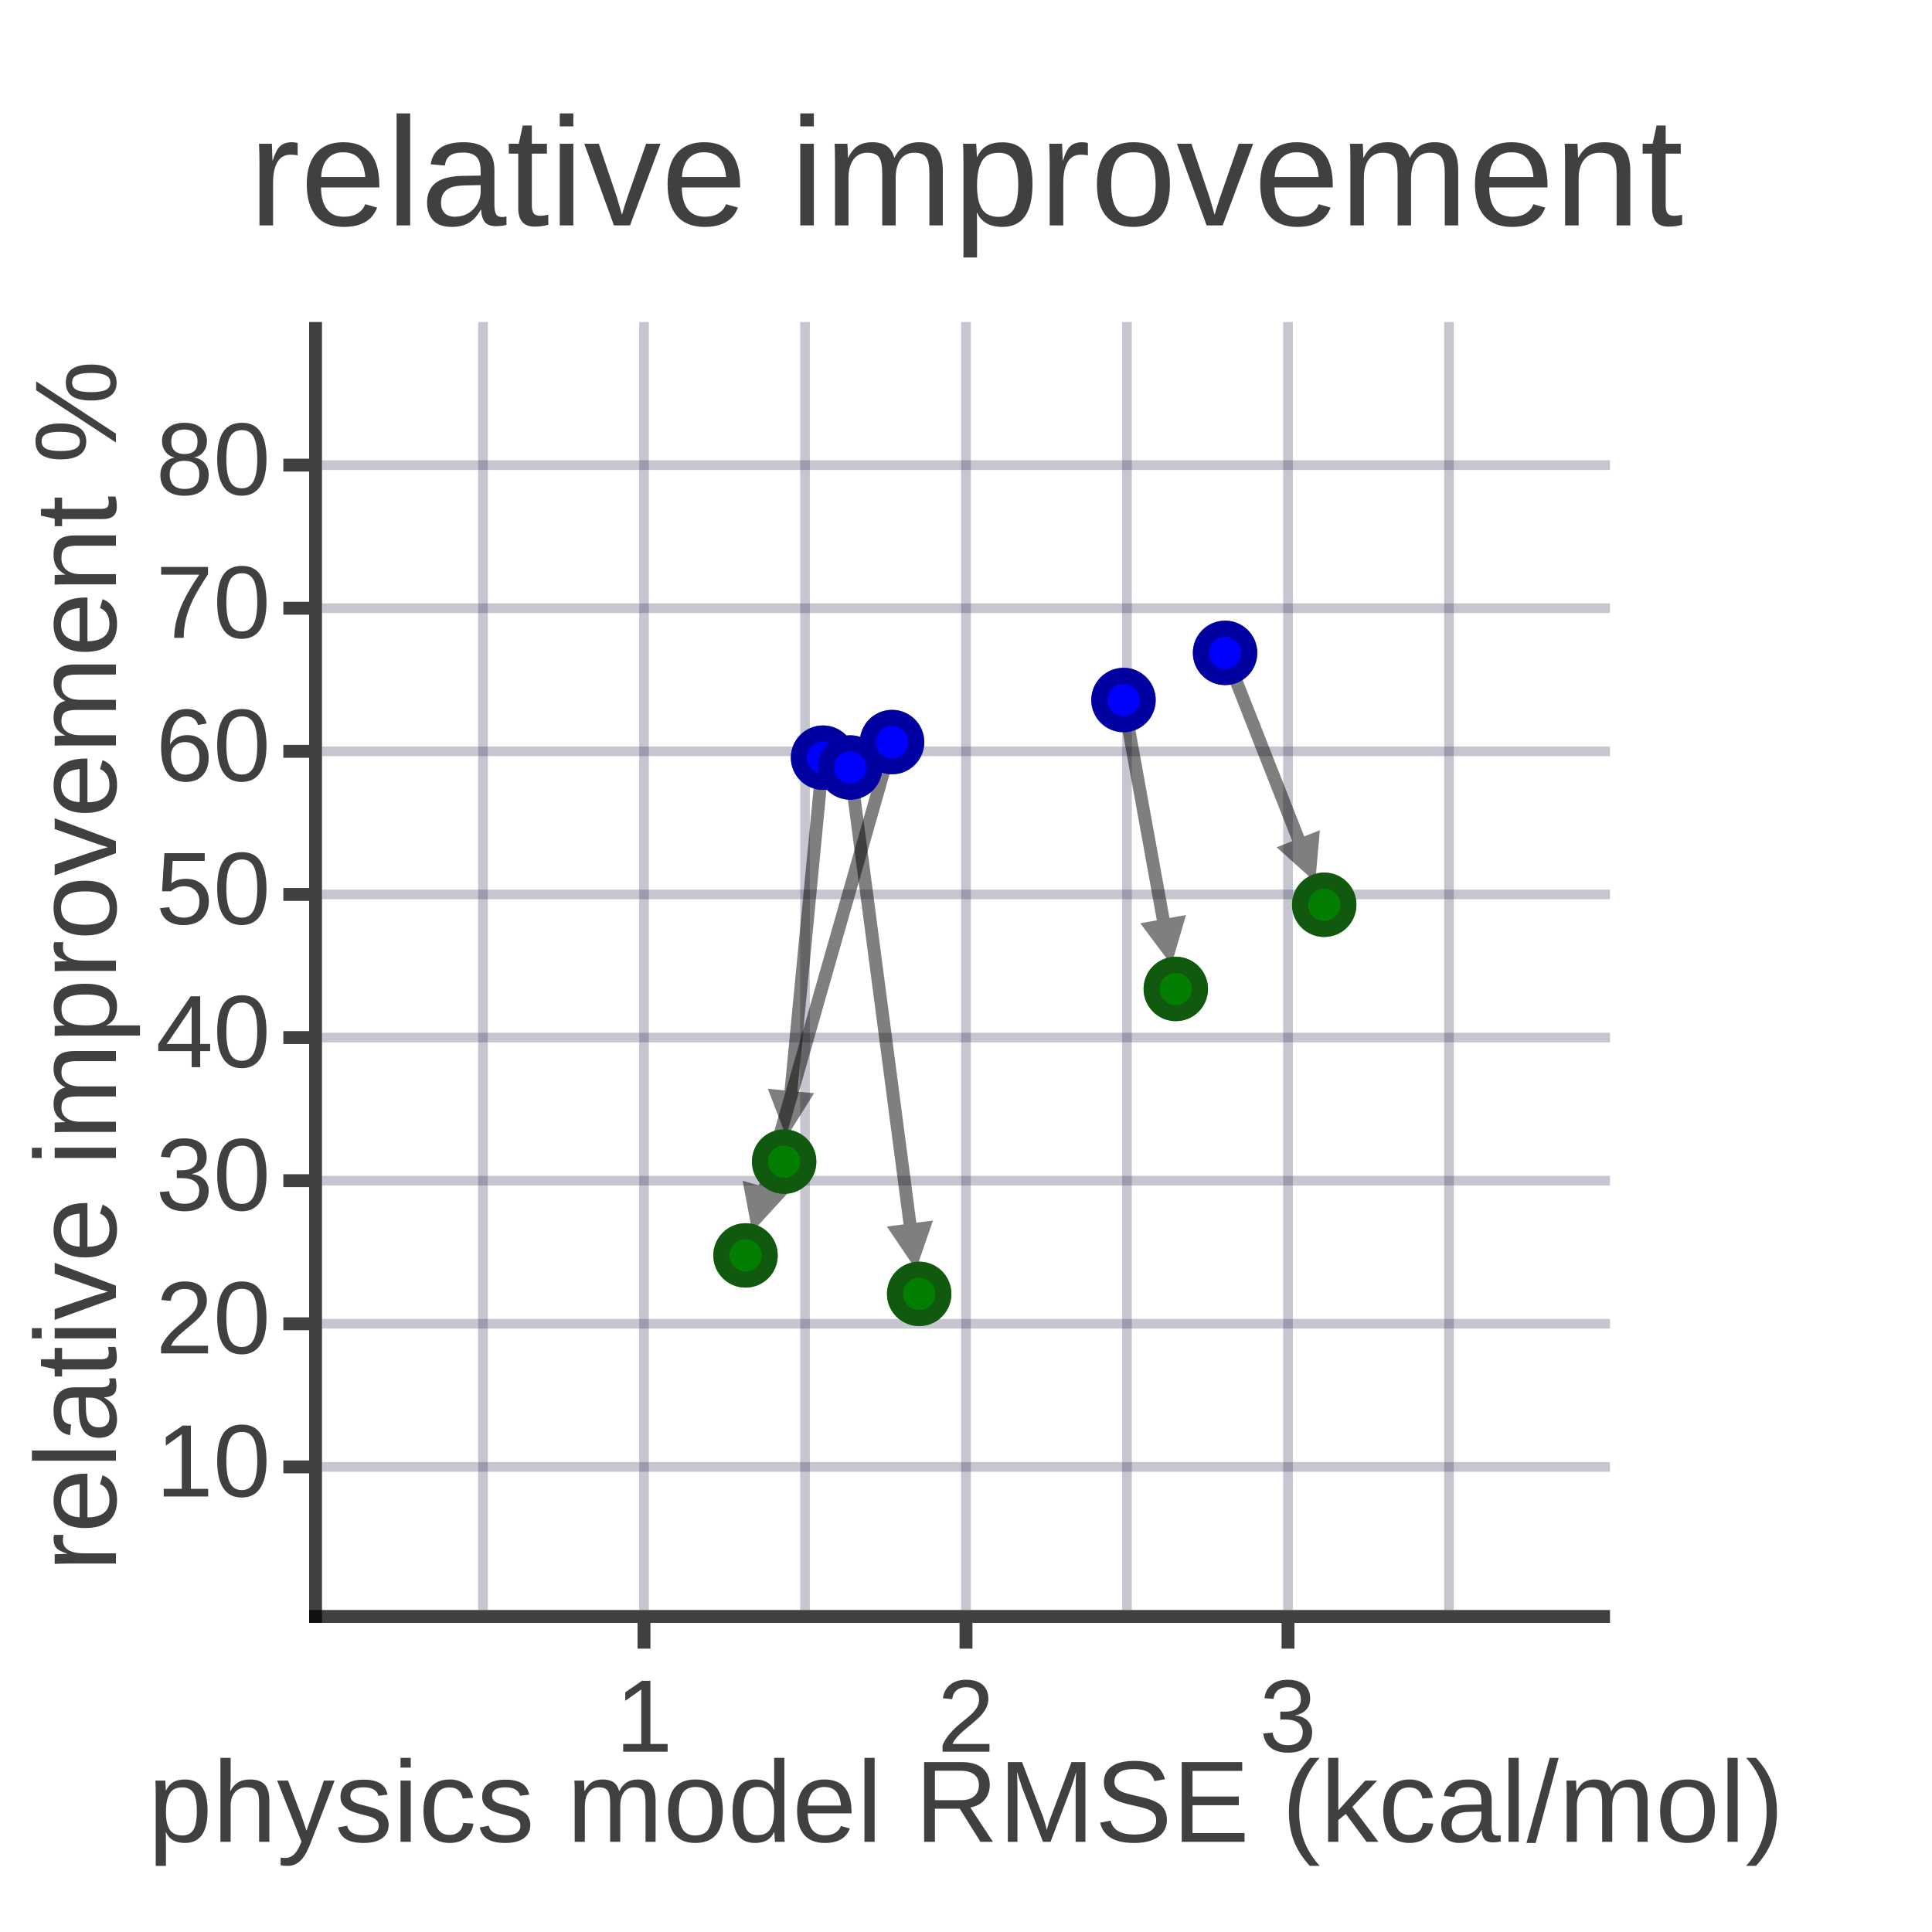
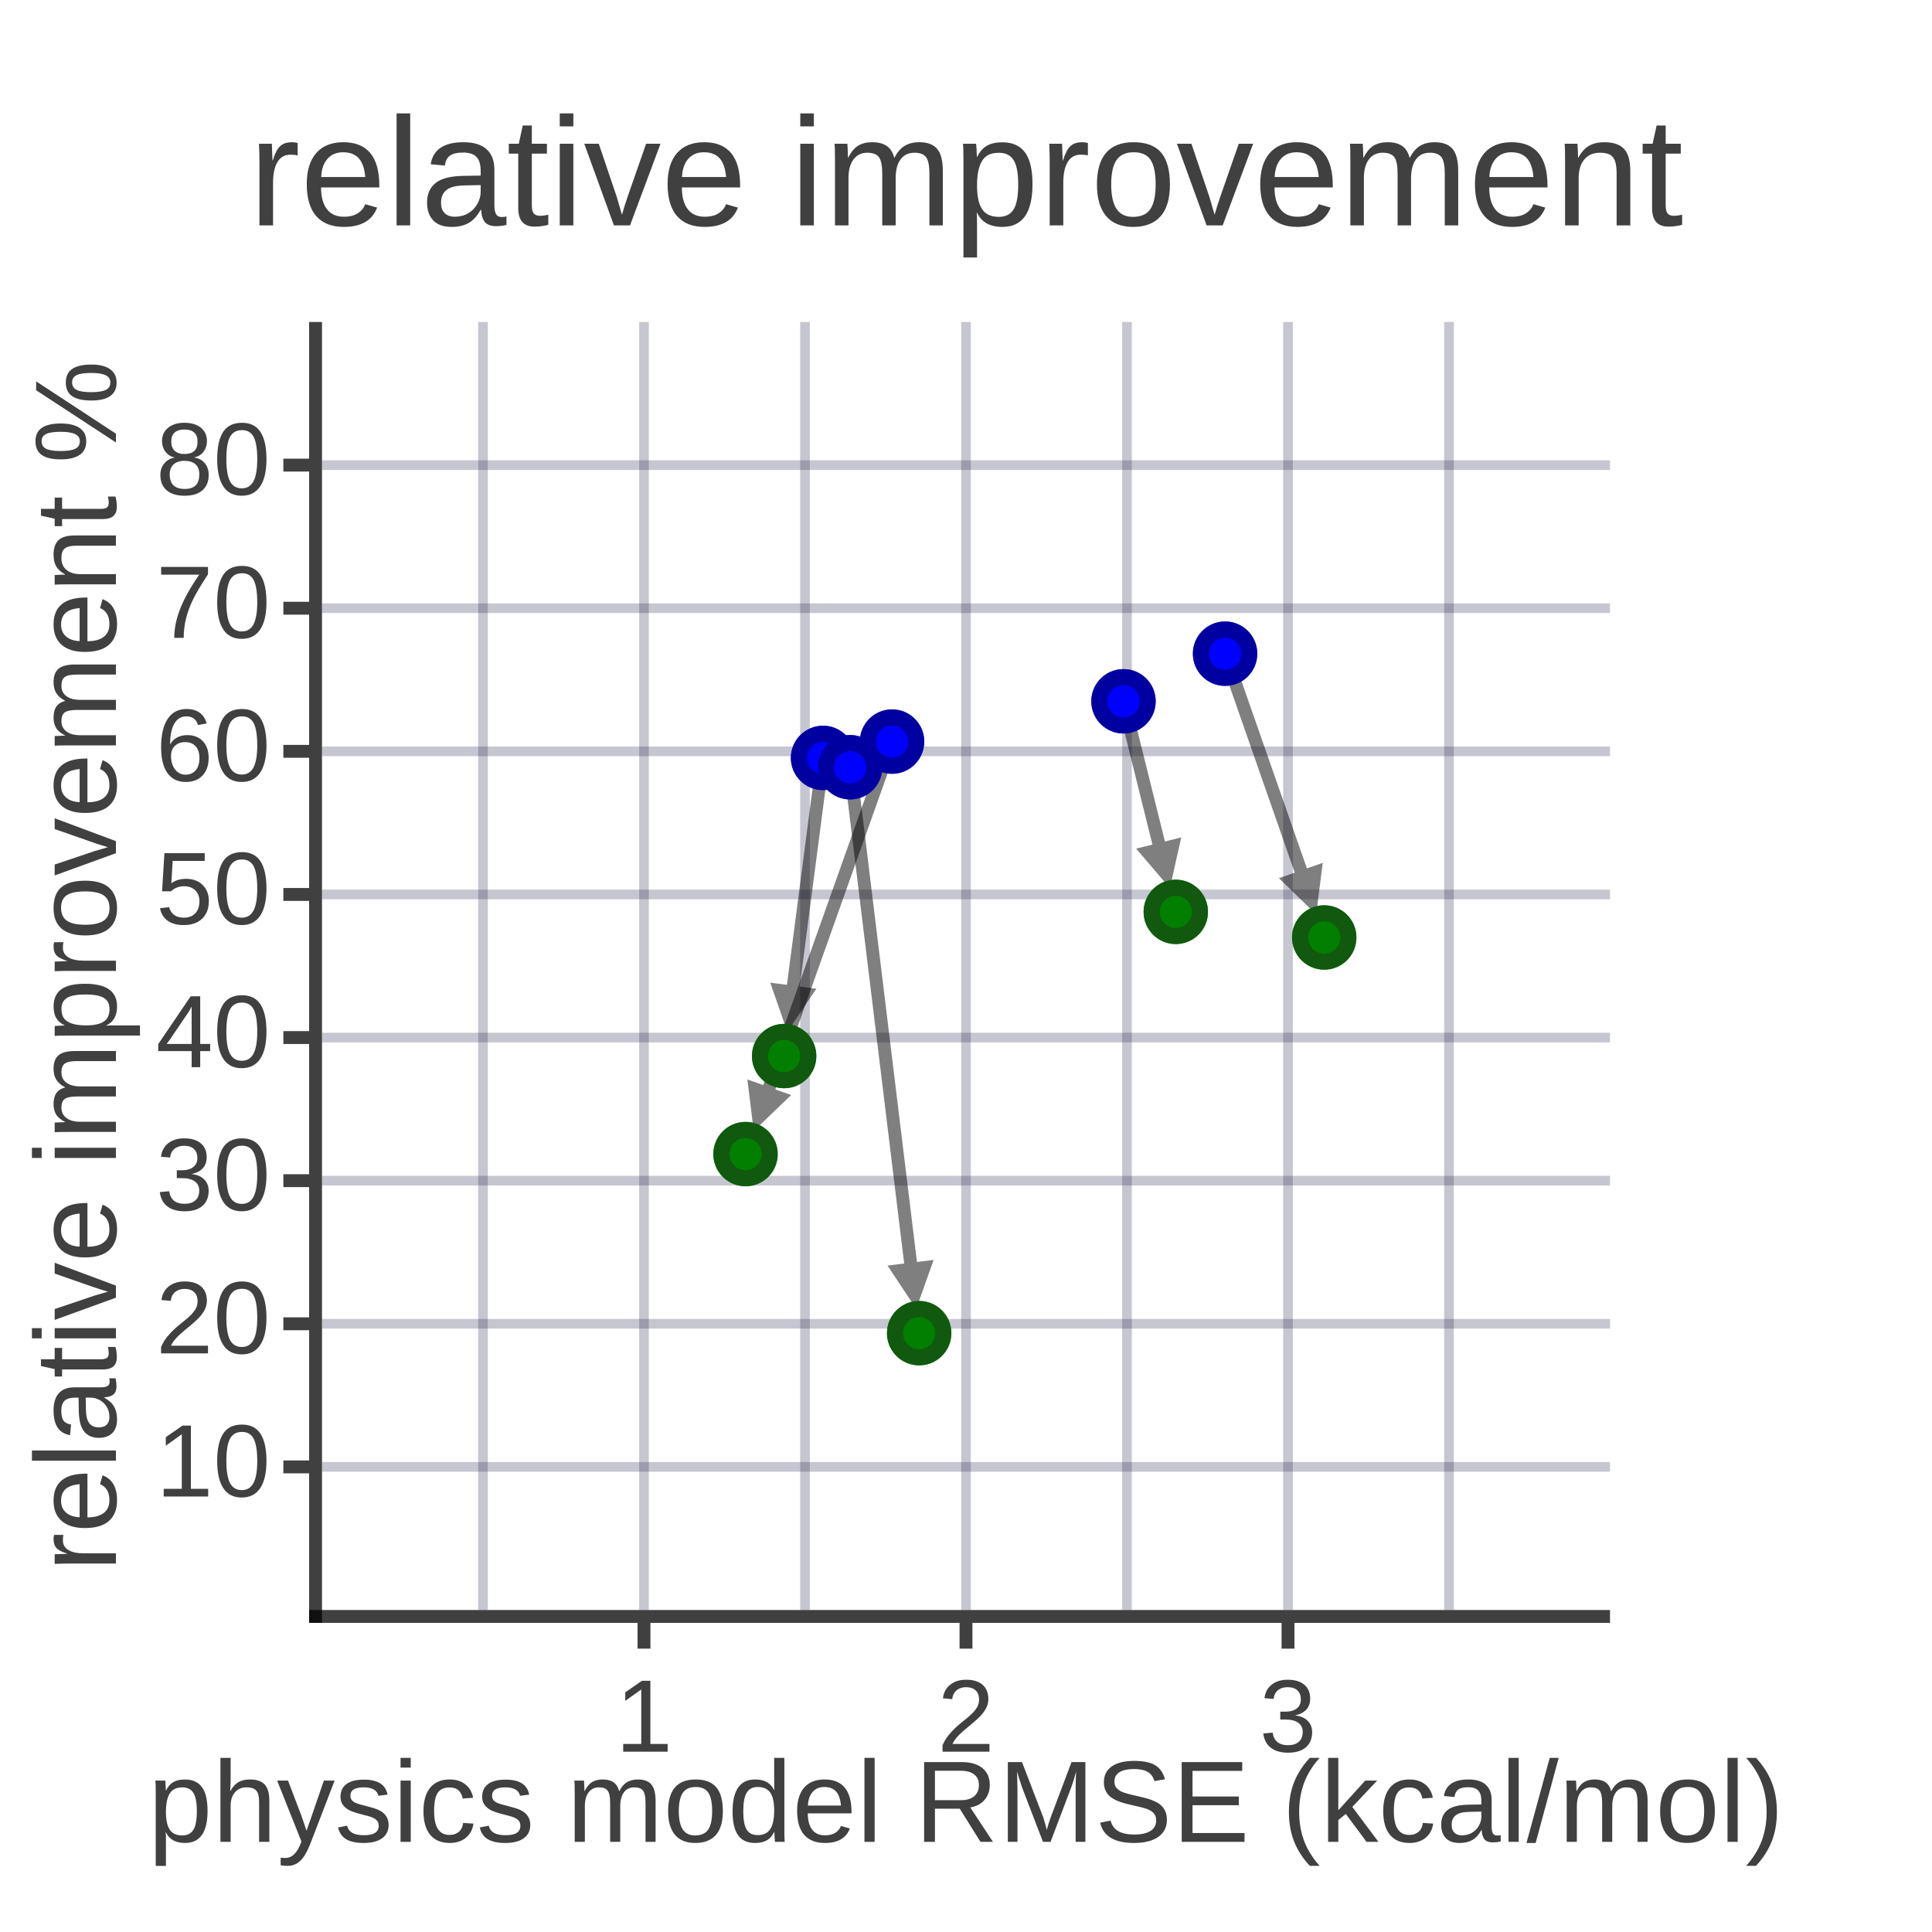
<svg xmlns="http://www.w3.org/2000/svg" xmlns:xlink="http://www.w3.org/1999/xlink" width="3000" height="3000" viewBox="0 0 1500 1500">
  <defs>
    <g id="d0">
      <path d="M-5.0,0 L-5.0,1010.0" fill="none" stroke="#000000" stroke-width="10.0" stroke-opacity="0.75" />
      <path d="M-10.0,1005.0 L1000,1005.0" fill="none" stroke="#000000" stroke-width="10.0" stroke-opacity="0.75" />
      <path d="M250.0,1010.0 L250.0,1030" fill="none" stroke="#000000" stroke-width="10.0" stroke-opacity="0.75" />
      <text x="250.0" y="1110" font-size="80" text-anchor="middle" fill="#000000" fill-opacity="0.75" font-family="Arial">1</text>
      <path d="M500.0,1010.0 L500.0,1030" fill="none" stroke="#000000" stroke-width="10.0" stroke-opacity="0.75" />
      <text x="500.0" y="1110" font-size="80" text-anchor="middle" fill="#000000" fill-opacity="0.75" font-family="Arial">2</text>
      <path d="M750.0,1010.0 L750.0,1030" fill="none" stroke="#000000" stroke-width="10.0" stroke-opacity="0.75" />
      <text x="750.0" y="1110" font-size="80" text-anchor="middle" fill="#000000" fill-opacity="0.75" font-family="Arial">3</text>
      <path d="M125.0,0 L125.0,1000" fill="none" stroke="#1e1e46" stroke-width="7.5" stroke-opacity="0.25" />
      <path d="M250.0,0 L250.0,1000" fill="none" stroke="#1e1e46" stroke-width="7.5" stroke-opacity="0.25" />
      <path d="M375.0,0 L375.0,1000" fill="none" stroke="#1e1e46" stroke-width="7.5" stroke-opacity="0.25" />
      <path d="M500.0,0 L500.0,1000" fill="none" stroke="#1e1e46" stroke-width="7.5" stroke-opacity="0.25" />
      <path d="M625.0,0 L625.0,1000" fill="none" stroke="#1e1e46" stroke-width="7.5" stroke-opacity="0.25" />
      <path d="M750.0,0 L750.0,1000" fill="none" stroke="#1e1e46" stroke-width="7.5" stroke-opacity="0.25" />
      <path d="M875.0,0 L875.0,1000" fill="none" stroke="#1e1e46" stroke-width="7.5" stroke-opacity="0.25" />
      <path d="M-10.0,888.889 L-30,888.889" ill="none" stroke="#000000" stroke-width="10.0" stroke-opacity="0.75" />
      <text x="-40" y="911.889" font-size="80" text-anchor="end" fill="#000000" fill-opacity="0.75" font-family="Arial">10</text>
      <path d="M-10.0,777.778 L-30,777.778" ill="none" stroke="#000000" stroke-width="10.0" stroke-opacity="0.75" />
      <text x="-40" y="800.778" font-size="80" text-anchor="end" fill="#000000" fill-opacity="0.75" font-family="Arial">20</text>
      <path d="M-10.0,666.667 L-30,666.667" ill="none" stroke="#000000" stroke-width="10.0" stroke-opacity="0.75" />
      <text x="-40" y="689.667" font-size="80" text-anchor="end" fill="#000000" fill-opacity="0.75" font-family="Arial">30</text>
      <path d="M-10.0,555.556 L-30,555.556" ill="none" stroke="#000000" stroke-width="10.0" stroke-opacity="0.75" />
      <text x="-40" y="578.556" font-size="80" text-anchor="end" fill="#000000" fill-opacity="0.75" font-family="Arial">40</text>
      <path d="M-10.0,444.444 L-30,444.444" ill="none" stroke="#000000" stroke-width="10.0" stroke-opacity="0.75" />
      <text x="-40" y="467.444" font-size="80" text-anchor="end" fill="#000000" fill-opacity="0.75" font-family="Arial">50</text>
      <path d="M-10.0,333.333 L-30,333.333" ill="none" stroke="#000000" stroke-width="10.0" stroke-opacity="0.75" />
      <text x="-40" y="356.333" font-size="80" text-anchor="end" fill="#000000" fill-opacity="0.75" font-family="Arial">60</text>
      <path d="M-10.0,222.222 L-30,222.222" ill="none" stroke="#000000" stroke-width="10.0" stroke-opacity="0.75" />
      <text x="-40" y="245.222" font-size="80" text-anchor="end" fill="#000000" fill-opacity="0.75" font-family="Arial">70</text>
      <path d="M-10.0,111.111 L-30,111.111" ill="none" stroke="#000000" stroke-width="10.0" stroke-opacity="0.75" />
      <text x="-40" y="134.111" font-size="80" text-anchor="end" fill="#000000" fill-opacity="0.75" font-family="Arial">80</text>
      <path d="M0,888.889 L1000,888.889" fill="none" stroke="#1e1e46" stroke-width="7.5" stroke-opacity="0.25" />
      <path d="M0,777.778 L1000,777.778" fill="none" stroke="#1e1e46" stroke-width="7.5" stroke-opacity="0.25" />
      <path d="M0,666.667 L1000,666.667" fill="none" stroke="#1e1e46" stroke-width="7.5" stroke-opacity="0.25" />
      <path d="M0,555.556 L1000,555.556" fill="none" stroke="#1e1e46" stroke-width="7.5" stroke-opacity="0.25" />
      <path d="M0,444.444 L1000,444.444" fill="none" stroke="#1e1e46" stroke-width="7.5" stroke-opacity="0.25" />
      <path d="M0,333.333 L1000,333.333" fill="none" stroke="#1e1e46" stroke-width="7.5" stroke-opacity="0.25" />
      <path d="M0,222.222 L1000,222.222" fill="none" stroke="#1e1e46" stroke-width="7.5" stroke-opacity="0.25" />
      <path d="M0,111.111 L1000,111.111" fill="none" stroke="#1e1e46" stroke-width="7.5" stroke-opacity="0.25" />
      <text x="500.0" y="-75" font-size="120" text-anchor="middle" fill="#000000" fill-opacity="0.75" font-family="Arial">relative improvement</text>
      <g>
        <text x="-500.0" y="-160" font-size="90" transform="rotate(-90)" text-anchor="middle" fill="#000000" fill-opacity="0.75" font-family="Arial">relative improvement %</text>
      </g>
      <text x="500.0" y="1180" font-size="90" text-anchor="middle" fill="#000000" fill-opacity="0.75" font-family="Arial">physics model RMSE (kcal/mol)</text>
    </g>
    <marker markerWidth="3.608" markerHeight="4.04" viewBox="-0.002 -0.51 0.902 1.01" orient="auto" id="d1">
      <path d="M-0.1,0.5 L-0.1,-0.5 L0.9,0 Z" fill="#000000" opacity="0.5" />
    </marker>
    <g id="d2">
-       <circle cx="358.802" cy="651.884" r="25" fill="#027f00" opacity="1" stroke="none" />
-       <circle cx="358.802" cy="651.884" r="18.75" fill="none" stroke="#144c13" stroke-width="12.5" stroke-opacity="0.75" />
-       <circle cx="662.876" cy="517.819" r="25" fill="#027f00" opacity="1" stroke="none" />
-       <circle cx="662.876" cy="517.819" r="18.75" fill="none" stroke="#144c13" stroke-width="12.5" stroke-opacity="0.75" />
-       <circle cx="328.823" cy="724.698" r="25" fill="#027f00" opacity="1" stroke="none" />
-       <circle cx="328.823" cy="724.698" r="18.75" fill="none" stroke="#144c13" stroke-width="12.5" stroke-opacity="0.75" />
-       <circle cx="463.636" cy="754.559" r="25" fill="#027f00" opacity="1" stroke="none" />
-       <circle cx="463.636" cy="754.559" r="18.75" fill="none" stroke="#144c13" stroke-width="12.5" stroke-opacity="0.75" />
-       <circle cx="778.123" cy="452.46" r="25" fill="#027f00" opacity="1" stroke="none" />
-       <circle cx="778.123" cy="452.46" r="18.75" fill="none" stroke="#144c13" stroke-width="12.5" stroke-opacity="0.75" />
+       <circle cx="358.802" cy="569.913" r="25" fill="#027f00" opacity="1" stroke="none" />
+       <circle cx="358.802" cy="569.913" r="18.75" fill="none" stroke="#144c13" stroke-width="12.5" stroke-opacity="0.75" />
+       <circle cx="662.876" cy="457.98" r="25" fill="#027f00" opacity="1" stroke="none" />
+       <circle cx="662.876" cy="457.98" r="18.75" fill="none" stroke="#144c13" stroke-width="12.5" stroke-opacity="0.75" />
+       <circle cx="328.823" cy="646.03" r="25" fill="#027f00" opacity="1" stroke="none" />
+       <circle cx="328.823" cy="646.03" r="18.75" fill="none" stroke="#144c13" stroke-width="12.5" stroke-opacity="0.75" />
+       <circle cx="463.636" cy="785.063" r="25" fill="#027f00" opacity="1" stroke="none" />
+       <circle cx="463.636" cy="785.063" r="18.75" fill="none" stroke="#144c13" stroke-width="12.5" stroke-opacity="0.75" />
+       <circle cx="778.123" cy="477.858" r="25" fill="#027f00" opacity="1" stroke="none" />
+       <circle cx="778.123" cy="477.858" r="18.75" fill="none" stroke="#144c13" stroke-width="12.5" stroke-opacity="0.75" />
    </g>
    <g id="d3">
-       <circle cx="389.015" cy="338.248" r="25" fill="blue" opacity="1" stroke="none" />
-       <circle cx="389.015" cy="338.248" r="18.75" fill="none" stroke="navy" stroke-width="12.5" stroke-opacity="0.75" />
-       <circle cx="622.271" cy="293.49" r="25" fill="blue" opacity="1" stroke="none" />
-       <circle cx="622.271" cy="293.49" r="18.75" fill="none" stroke="navy" stroke-width="12.5" stroke-opacity="0.75" />
-       <circle cx="442.588" cy="326.141" r="25" fill="blue" opacity="1" stroke="none" />
-       <circle cx="442.588" cy="326.141" r="18.75" fill="none" stroke="navy" stroke-width="12.5" stroke-opacity="0.75" />
-       <circle cx="410.047" cy="345.884" r="25" fill="blue" opacity="1" stroke="none" />
-       <circle cx="410.047" cy="345.884" r="18.75" fill="none" stroke="navy" stroke-width="12.5" stroke-opacity="0.75" />
-       <circle cx="701.143" cy="256.887" r="25" fill="blue" opacity="1" stroke="none" />
-       <circle cx="701.143" cy="256.887" r="18.75" fill="none" stroke="navy" stroke-width="12.5" stroke-opacity="0.75" />
+       <circle cx="389.015" cy="338.443" r="25" fill="blue" opacity="1" stroke="none" />
+       <circle cx="389.015" cy="338.443" r="18.75" fill="none" stroke="navy" stroke-width="12.5" stroke-opacity="0.75" />
+       <circle cx="622.271" cy="294.487" r="25" fill="blue" opacity="1" stroke="none" />
+       <circle cx="622.271" cy="294.487" r="18.75" fill="none" stroke="navy" stroke-width="12.5" stroke-opacity="0.75" />
+       <circle cx="442.588" cy="325.771" r="25" fill="blue" opacity="1" stroke="none" />
+       <circle cx="442.588" cy="325.771" r="18.75" fill="none" stroke="navy" stroke-width="12.5" stroke-opacity="0.75" />
+       <circle cx="410.047" cy="345.676" r="25" fill="blue" opacity="1" stroke="none" />
+       <circle cx="410.047" cy="345.676" r="18.75" fill="none" stroke="navy" stroke-width="12.5" stroke-opacity="0.75" />
+       <circle cx="701.143" cy="257.51" r="25" fill="blue" opacity="1" stroke="none" />
+       <circle cx="701.143" cy="257.51" r="18.75" fill="none" stroke="navy" stroke-width="12.5" stroke-opacity="0.75" />
    </g>
    <g id="d4">
      <use xlink:href="#d0" x="250.0" y="250.0" />
-       <path d="M636.81,611.142 L614.076,847.138" stroke="#000000" stroke-width="10" stroke-opacity="0.5" fill="none" marker-end="url(#d1)" />
-       <path d="M876.368,566.122 L903.08,713.699" stroke="#000000" stroke-width="10" stroke-opacity="0.5" fill="none" marker-end="url(#d1)" />
-       <path d="M686.275,598.258 L593.919,921.81" stroke="#000000" stroke-width="10" stroke-opacity="0.5" fill="none" marker-end="url(#d1)" />
-       <path d="M663.037,618.689 L706.485,950.026" stroke="#000000" stroke-width="10" stroke-opacity="0.5" fill="none" marker-end="url(#d1)" />
-       <path d="M959.567,528.289 L1007.979,651.282" stroke="#000000" stroke-width="10" stroke-opacity="0.5" fill="none" marker-end="url(#d1)" />
+       <path d="M636.038,611.25 L615.921,765.376" stroke="#000000" stroke-width="10" stroke-opacity="0.5" fill="none" marker-end="url(#d1)" />
+       <path d="M877.815,566.809 L899.619,654.602" stroke="#000000" stroke-width="10" stroke-opacity="0.5" fill="none" marker-end="url(#d1)" />
+       <path d="M684.889,597.444 L597.233,844.203" stroke="#000000" stroke-width="10" stroke-opacity="0.5" fill="none" marker-end="url(#d1)" />
+       <path d="M662.832,618.507 L706.977,980.467" stroke="#000000" stroke-width="10" stroke-opacity="0.5" fill="none" marker-end="url(#d1)" />
+       <path d="M958.728,529.223 L1009.983,675.935" stroke="#000000" stroke-width="10" stroke-opacity="0.5" fill="none" marker-end="url(#d1)" />
      <use xlink:href="#d2" x="250.0" y="250.0" />
      <use xlink:href="#d3" x="250.0" y="250.0" />
    </g>
  </defs>
  <rect x="-10" y="-10" width="1520" height="1520" fill="#ffffff" />
  <use xlink:href="#d4" x="0" y="0" />
</svg>
